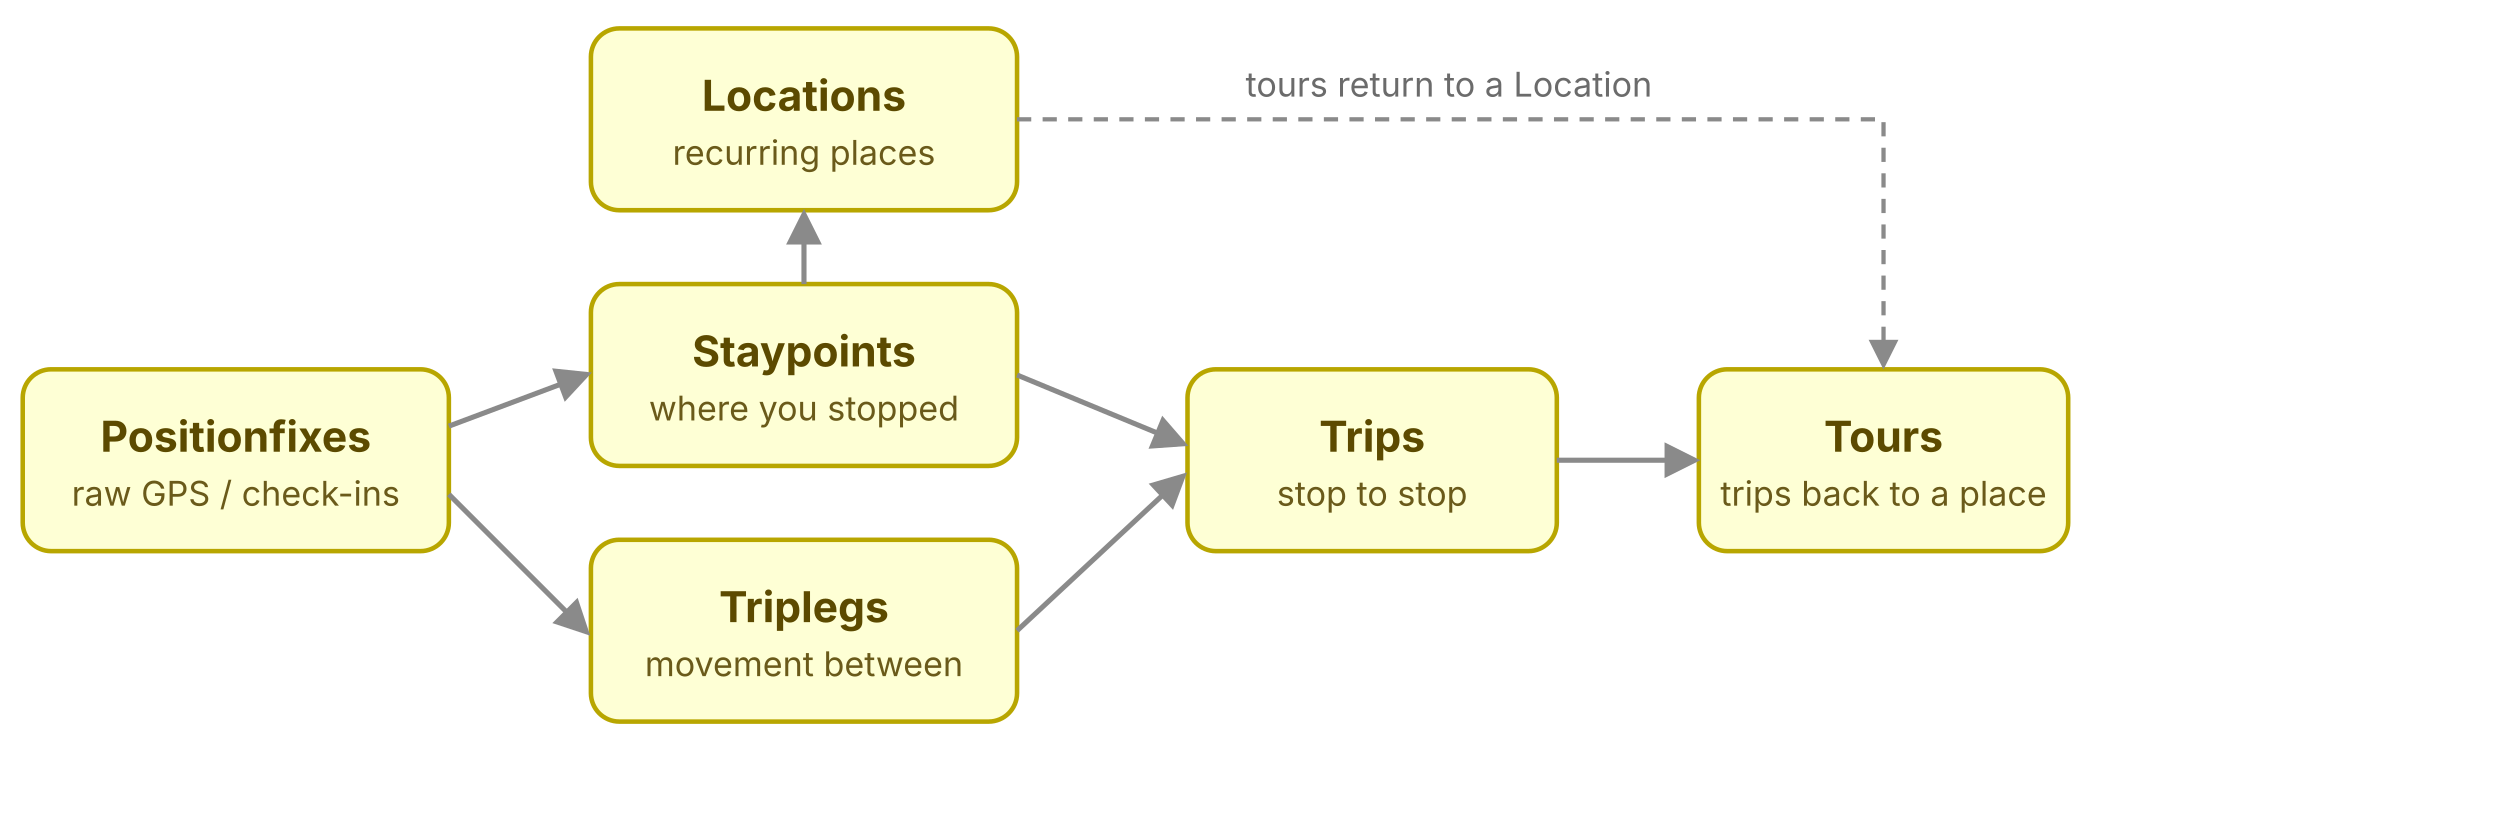
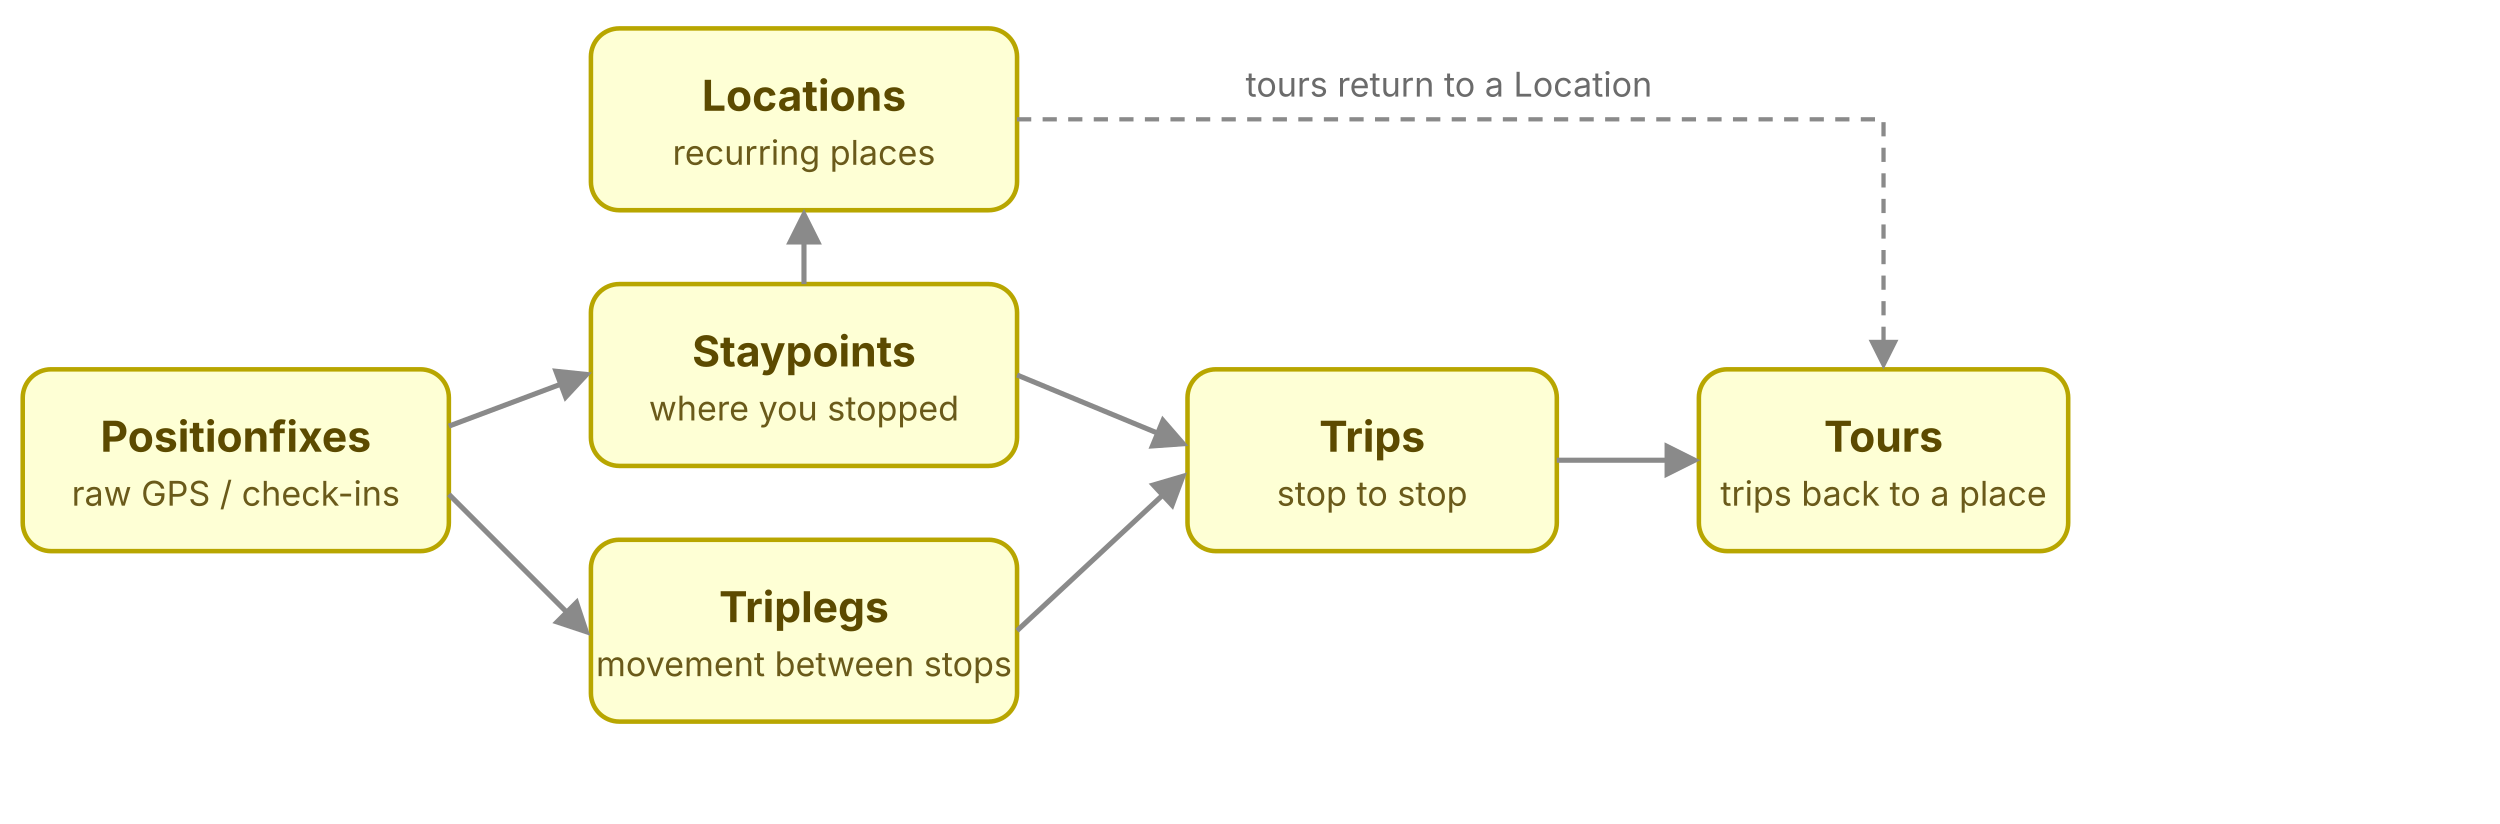
<svg xmlns="http://www.w3.org/2000/svg" viewBox="0 0 880 290" role="img" aria-labelledby="t d" font-family="Inter, system-ui, sans-serif">
  <style>
    .box { fill: rgba(250,255,105,0.28); stroke: #b8a600; stroke-width: 1.6; }
    .name { fill: #5c4a00; font-size: 15px; font-weight: 700; text-anchor: middle; }
    .sub { fill: #6a5a1a; font-size: 12px; text-anchor: middle; }
    .cap { fill: #6b6b6b; font-size: 12px; text-anchor: middle; }
    .arrow { stroke: #8a8a8a; stroke-width: 1.8; fill: none; marker-end: url(#a); }
    .dash { stroke: #8a8a8a; stroke-width: 1.5; fill: none; stroke-dasharray: 5 4; marker-end: url(#a); }
    @media (prefers-color-scheme: dark) {
      .box { fill: rgba(250,255,105,0.08); stroke: #faff69; }
      .name { fill: #faff69; }
      .sub { fill: #cfcf8a; }
      .cap { fill: #aaa; }
    }
  </style>
  <defs>
    <marker id="a" viewBox="0 0 10 10" refX="8" refY="5" markerWidth="7" markerHeight="7" orient="auto">
      <path d="M0 0L10 5L0 10z" fill="#8a8a8a" />
    </marker>
  </defs>
  <rect class="box" x="8" y="130" width="150" height="64" rx="10" />
  <rect class="box" x="208" y="10" width="150" height="64" rx="10" />
  <rect class="box" x="208" y="100" width="150" height="64" rx="10" />
  <rect class="box" x="208" y="190" width="150" height="64" rx="10" />
  <rect class="box" x="418" y="130" width="130" height="64" rx="10" />
  <rect class="box" x="598" y="130" width="130" height="64" rx="10" />
  <text class="name" x="83" y="159">Positionfixes</text>
  <text class="sub" x="83" y="178">raw GPS / check-ins</text>
  <text class="name" x="283" y="39">Locations</text>
  <text class="sub" x="283" y="58">recurring places</text>
  <text class="name" x="283" y="129">Staypoints</text>
  <text class="sub" x="283" y="148">where you stopped</text>
  <text class="name" x="283" y="219">Triplegs</text>
-   <text class="sub" x="283" y="238">movement between</text>
+   <text class="sub" x="283" y="238">movement between stops</text>
  <text class="name" x="483" y="159">Trips</text>
  <text class="sub" x="483" y="178">stop to stop</text>
  <text class="name" x="663" y="159">Tours</text>
  <text class="sub" x="663" y="178">trips back to a place</text>
  <path class="arrow" d="M158 150 L206 132" />
  <path class="arrow" d="M158 174 L206 222" />
  <path class="arrow" d="M283 100 L283 76" />
  <path class="arrow" d="M358 132 L416 156" />
  <path class="arrow" d="M358 222 L416 168" />
  <path class="arrow" d="M548 162 L596 162" />
  <path class="dash" d="M358 42 L663 42 L663 128" />
  <text class="cap" x="510" y="34">tours return to a Location</text>
</svg>
